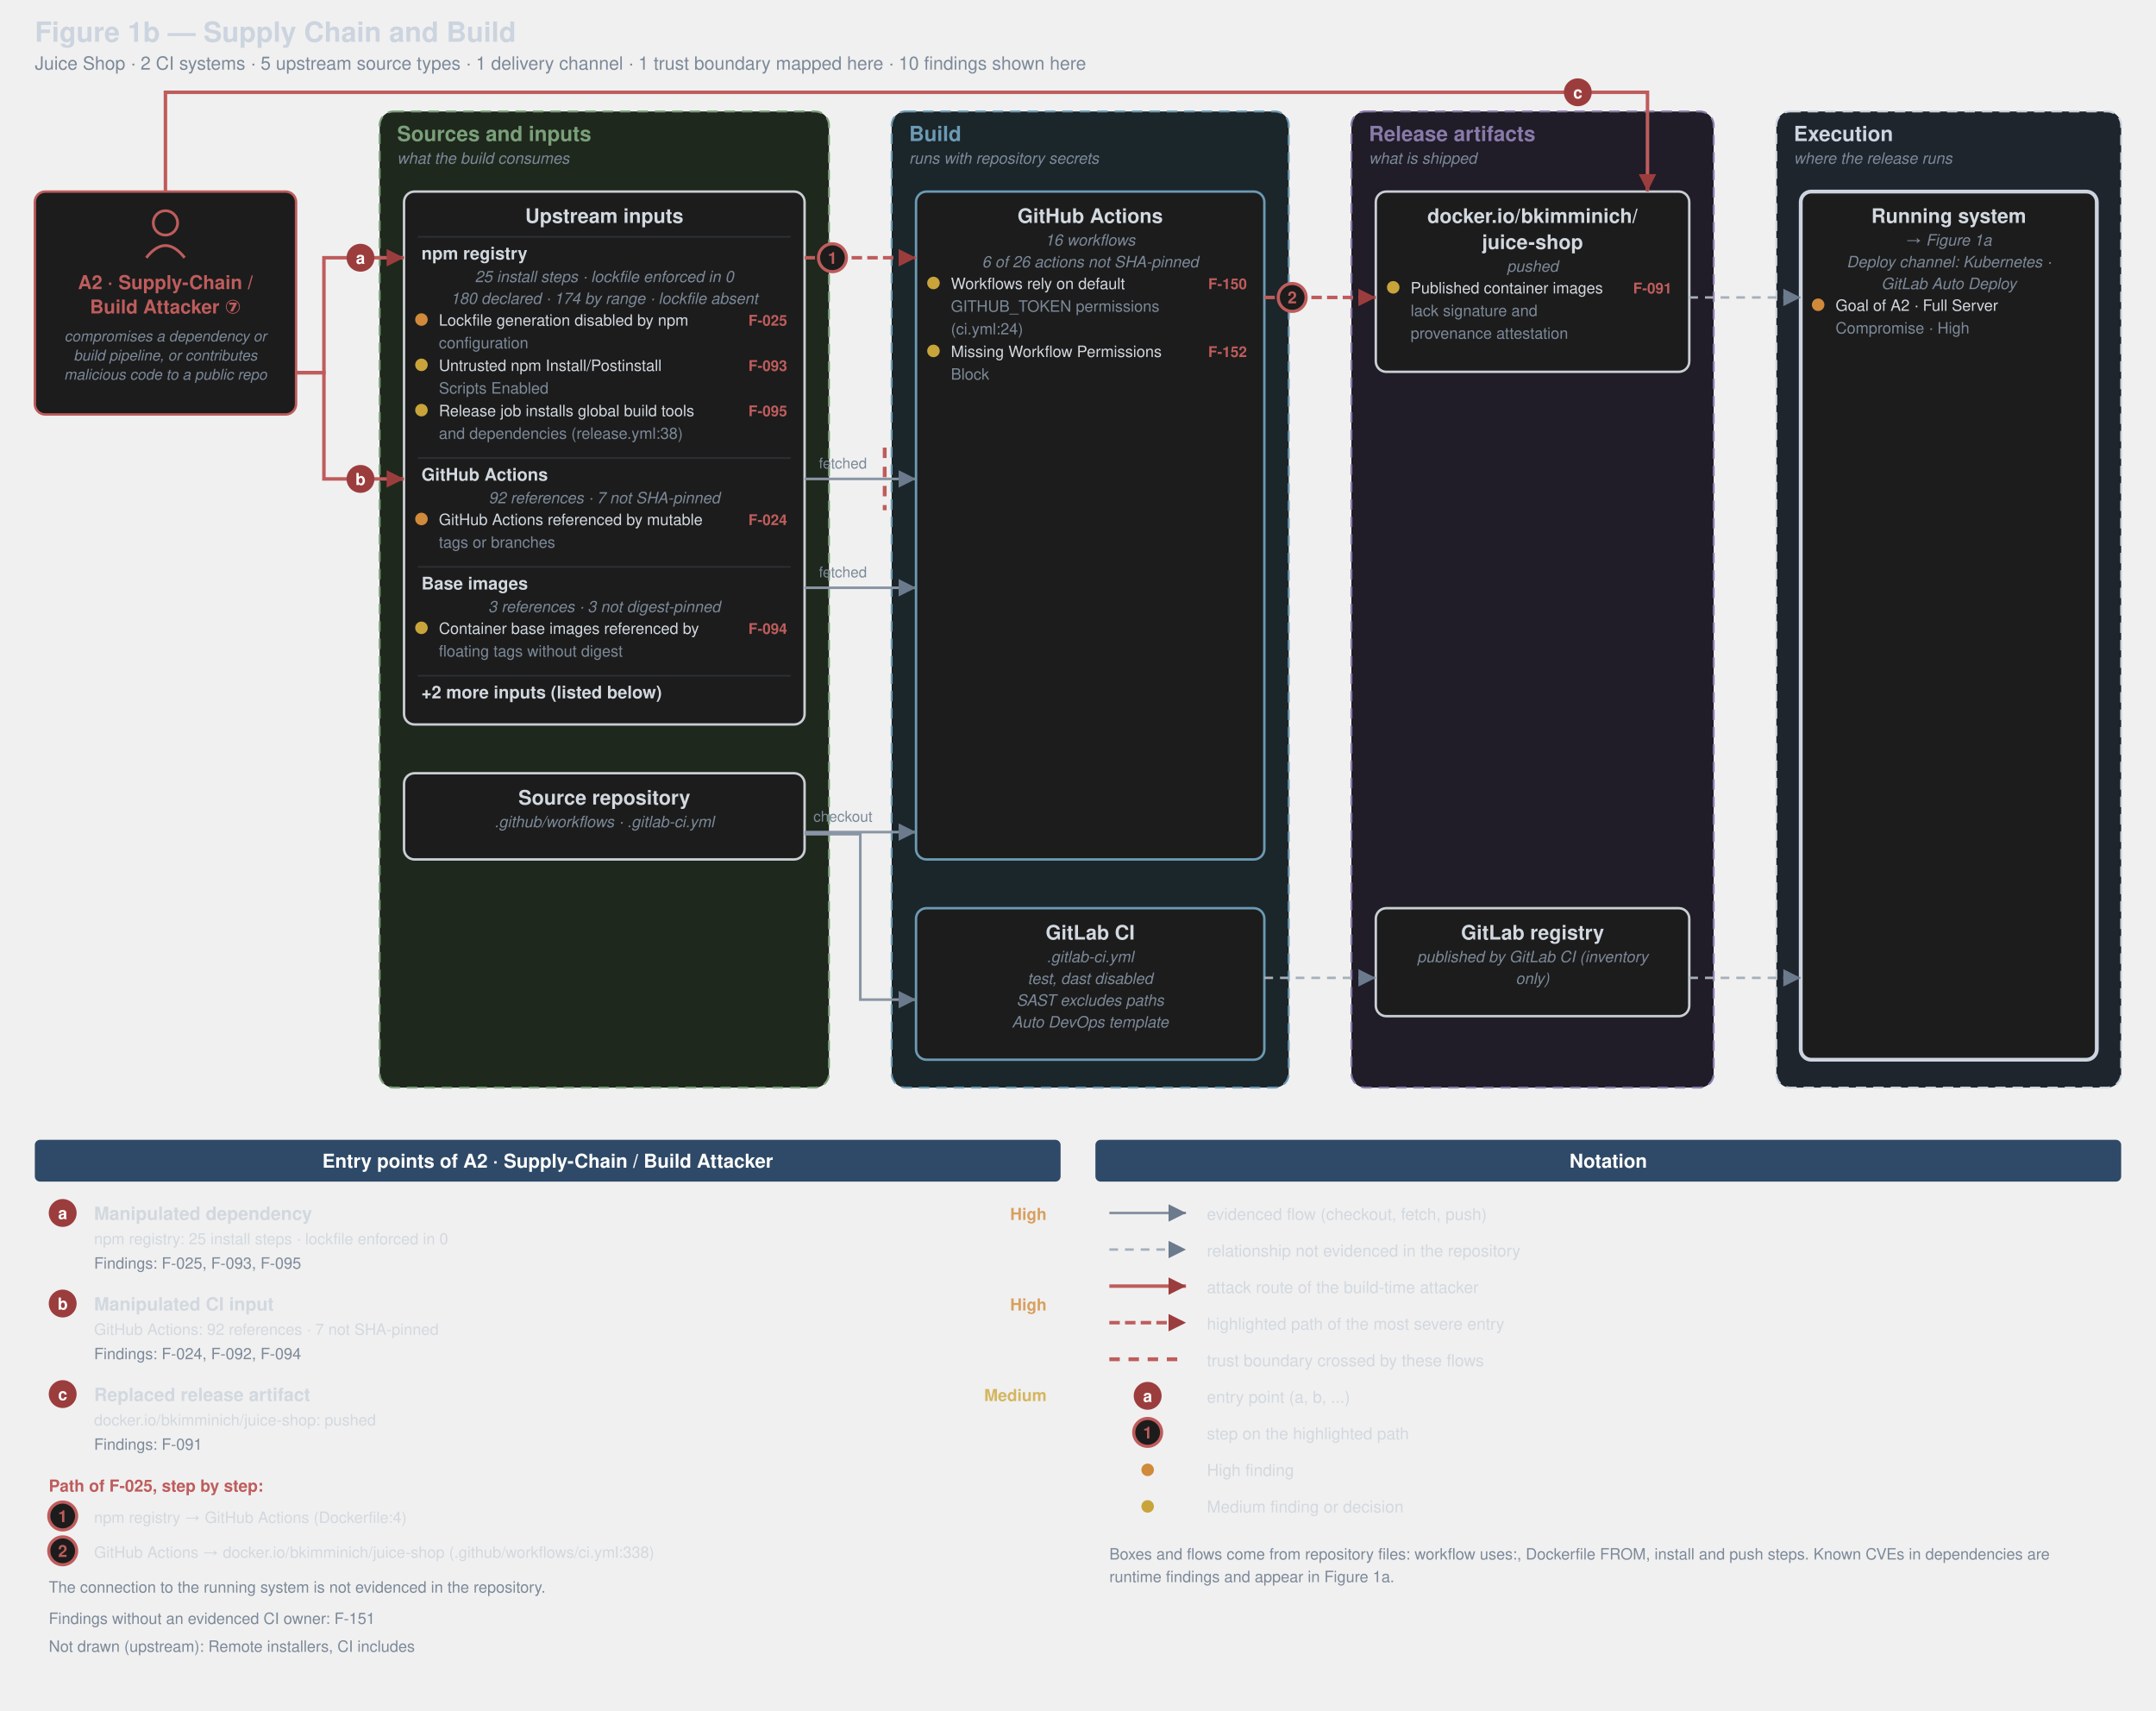
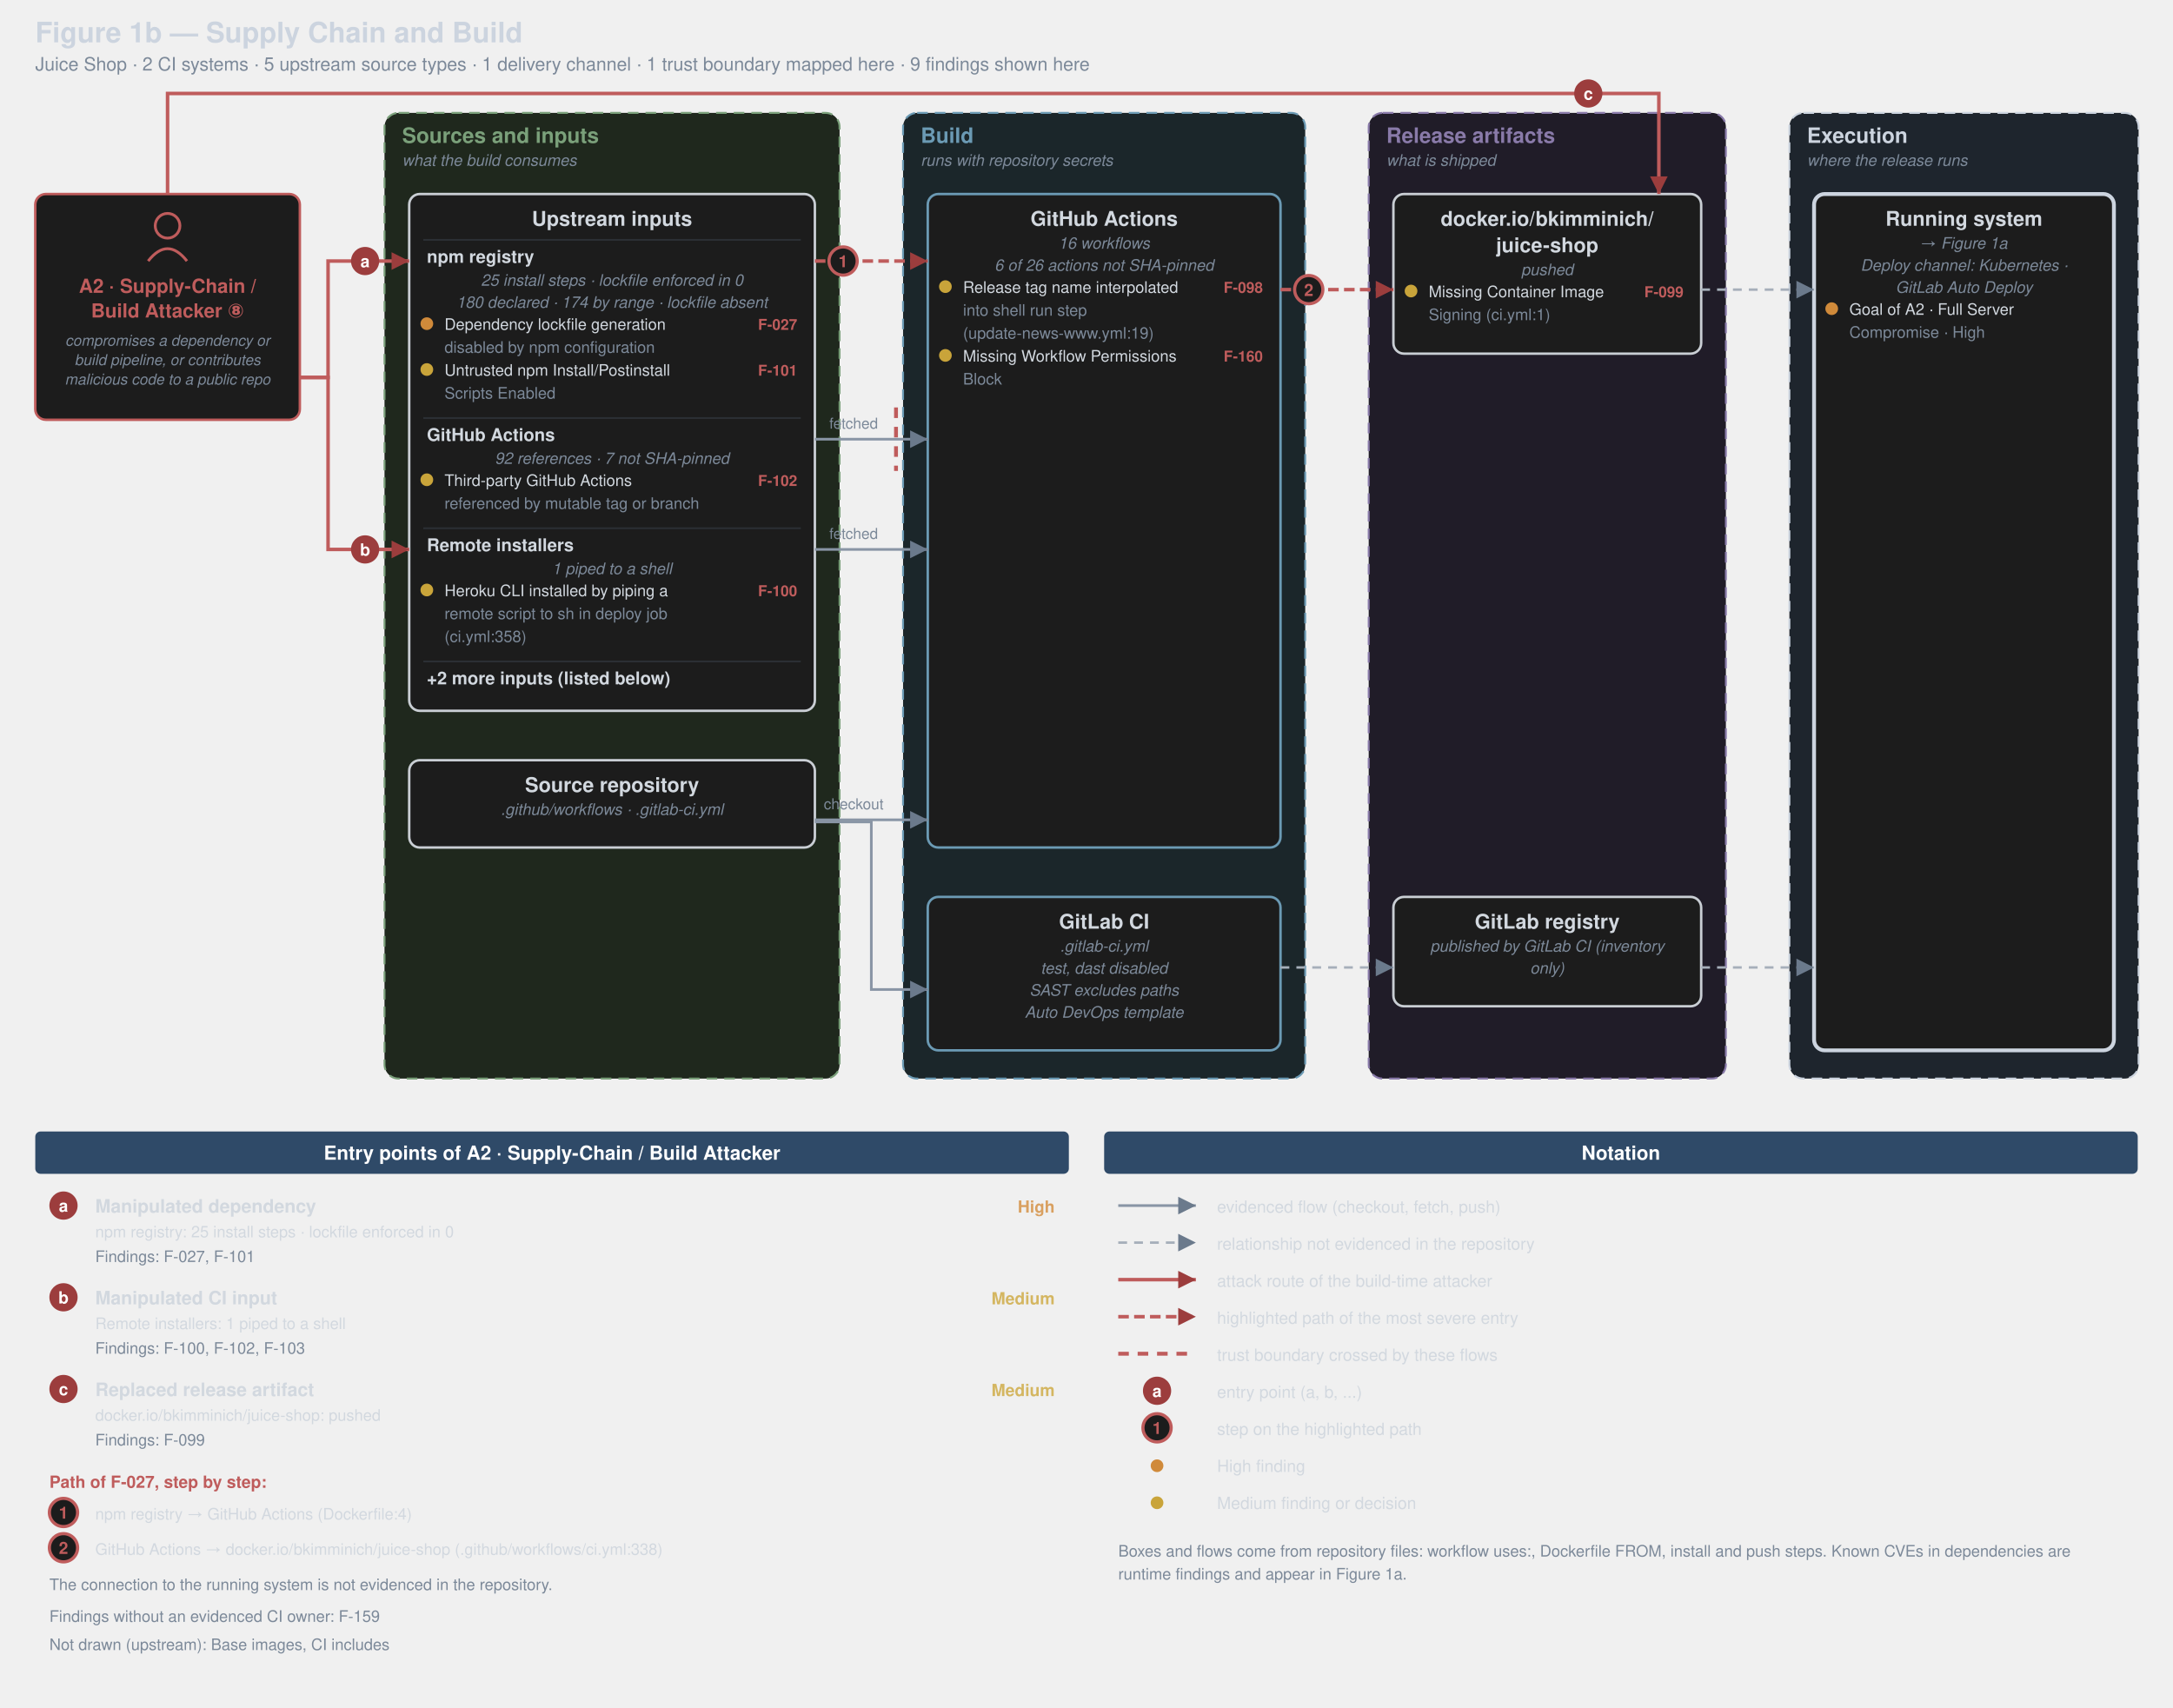
- <svg xmlns="http://www.w3.org/2000/svg" width="1238" height="982" viewBox="0 0 1238 982" font-family="Helvetica, Arial, sans-serif">
+ <svg xmlns="http://www.w3.org/2000/svg" width="1232" height="968" viewBox="0 0 1232 968" font-family="Helvetica, Arial, sans-serif">
  <defs>
    <marker id="m-flow" viewBox="0 0 10 10" refX="10" refY="5" markerWidth="10" markerHeight="10" markerUnits="userSpaceOnUse" orient="auto">
      <path d="M0 0 L10 5 L0 10 z" fill="#6b7a8c" />
    </marker>
    <marker id="m-attack" viewBox="0 0 10 10" refX="10" refY="5" markerWidth="10" markerHeight="10" markerUnits="userSpaceOnUse" orient="auto">
      <path d="M0 0 L10 5 L0 10 z" fill="#9c3d3d" />
    </marker>
  </defs>
  <text x="20.0" y="24.0" font-size="16" font-weight="bold" fill="#ccd4df" text-anchor="start">Figure 1b — Supply Chain and Build</text>
-   <text x="20.0" y="40.0" font-size="10.5" font-weight="normal" fill="#7c8999" text-anchor="start">Juice Shop · 2 CI systems · 5 upstream source types · 1 delivery channel · 1 trust boundary mapped here · 10 findings shown here</text>
-   <rect x="218.0" y="64.0" width="258.0" height="560.5" rx="8" fill="#1f281d" stroke="#7aa07a" stroke-width="1.1" stroke-dasharray="6 4" />
+   <text x="20.0" y="40.0" font-size="10.5" font-weight="normal" fill="#7c8999" text-anchor="start">Juice Shop · 2 CI systems · 5 upstream source types · 1 delivery channel · 1 trust boundary mapped here · 9 findings shown here</text>
+   <rect x="218.0" y="64.0" width="258.0" height="547.5" rx="8" fill="#1f281d" stroke="#7aa07a" stroke-width="1.1" stroke-dasharray="6 4" />
  <text x="228.0" y="81.0" font-size="12" font-weight="bold" fill="#7aa07a" text-anchor="start">Sources and inputs</text>
  <text x="228.0" y="94.0" font-size="9" font-weight="normal" fill="#7c8999" text-anchor="start" font-style="italic">what the build consumes</text>
-   <rect x="512.0" y="64.0" width="228.0" height="560.5" rx="8" fill="#1b262a" stroke="#6b9ab4" stroke-width="1.1" stroke-dasharray="6 4" />
+   <rect x="512.0" y="64.0" width="228.0" height="547.5" rx="8" fill="#1b262a" stroke="#6b9ab4" stroke-width="1.1" stroke-dasharray="6 4" />
  <text x="522.0" y="81.0" font-size="12" font-weight="bold" fill="#6b9ab4" text-anchor="start">Build</text>
  <text x="522.0" y="94.0" font-size="9" font-weight="normal" fill="#7c8999" text-anchor="start" font-style="italic">runs with repository secrets</text>
-   <rect x="776.0" y="64.0" width="208.0" height="560.5" rx="8" fill="#201c28" stroke="#897aa9" stroke-width="1.1" stroke-dasharray="6 4" />
+   <rect x="776.0" y="64.0" width="202.5" height="547.5" rx="8" fill="#201c28" stroke="#897aa9" stroke-width="1.1" stroke-dasharray="6 4" />
  <text x="786.0" y="81.0" font-size="12" font-weight="bold" fill="#897aa9" text-anchor="start">Release artifacts</text>
  <text x="786.0" y="94.0" font-size="9" font-weight="normal" fill="#7c8999" text-anchor="start" font-style="italic">what is shipped</text>
-   <rect x="1020.0" y="64.0" width="198.0" height="560.5" rx="8" fill="#1e252d" stroke="#ccd4df" stroke-width="1.1" stroke-dasharray="6 4" />
-   <text x="1030.0" y="81.0" font-size="12" font-weight="bold" fill="#ccd4df" text-anchor="start">Execution</text>
-   <text x="1030.0" y="94.0" font-size="9" font-weight="normal" fill="#7c8999" text-anchor="start" font-style="italic">where the release runs</text>
+   <rect x="1014.5" y="64.0" width="198.0" height="547.5" rx="8" fill="#1e252d" stroke="#ccd4df" stroke-width="1.1" stroke-dasharray="6 4" />
+   <text x="1024.5" y="81.0" font-size="12" font-weight="bold" fill="#ccd4df" text-anchor="start">Execution</text>
+   <text x="1024.5" y="94.0" font-size="9" font-weight="normal" fill="#7c8999" text-anchor="start" font-style="italic">where the release runs</text>
  <g>
-     <path d="M 508.0 257.0 V 293.0" fill="none" stroke="#bf5c5c" stroke-width="2.2" stroke-dasharray="6 5" />
+     <path d="M 508.0 231.0 V 267.0" fill="none" stroke="#bf5c5c" stroke-width="2.2" stroke-dasharray="6 5" />
  </g>
-   <rect x="232.0" y="110.0" width="230.0" height="306.0" rx="6" fill="#1c1c1c" stroke="#c9ced4" stroke-width="1.4" />
+   <rect x="232.0" y="110.0" width="230.0" height="293.0" rx="6" fill="#1c1c1c" stroke="#c9ced4" stroke-width="1.4" />
  <text x="347.0" y="128.0" font-size="11.5" font-weight="bold" fill="#d2d8df" text-anchor="middle">Upstream inputs</text>
  <line x1="240.0" y1="136.0" x2="454.0" y2="136.0" stroke="#2b2f34" />
  <text x="242.0" y="149.0" font-size="10" font-weight="bold" fill="#d2d8df" text-anchor="start">npm registry</text>
  <text x="347.0" y="162.0" font-size="9" font-weight="normal" fill="#7c8999" text-anchor="middle" font-style="italic">25 install steps · lockfile enforced in 0</text>
  <text x="347.0" y="174.5" font-size="9" font-weight="normal" fill="#7c8999" text-anchor="middle" font-style="italic">180 declared · 174 by range · lockfile absent</text>
  <circle cx="242.0" cy="183.5" r="3.6" fill="#d08a3a" />
-   <text x="252.0" y="187.0" font-size="9" font-weight="normal" fill="#d2d8df" text-anchor="start">Lockfile generation disabled by npm</text>
-   <text x="452.0" y="187.0" font-size="8.5" font-weight="bold" fill="#bf5c5c" text-anchor="end">F-025</text>
-   <text x="252.0" y="200.0" font-size="9" font-weight="normal" fill="#7c8999" text-anchor="start">configuration</text>
+   <text x="252.0" y="187.0" font-size="9" font-weight="normal" fill="#d2d8df" text-anchor="start">Dependency lockfile generation</text>
+   <text x="452.0" y="187.0" font-size="8.5" font-weight="bold" fill="#bf5c5c" text-anchor="end">F-027</text>
+   <text x="252.0" y="200.0" font-size="9" font-weight="normal" fill="#7c8999" text-anchor="start">disabled by npm configuration</text>
  <circle cx="242.0" cy="209.5" r="3.6" fill="#c9a43a" />
  <text x="252.0" y="213.0" font-size="9" font-weight="normal" fill="#d2d8df" text-anchor="start">Untrusted npm Install/Postinstall</text>
-   <text x="452.0" y="213.0" font-size="8.5" font-weight="bold" fill="#bf5c5c" text-anchor="end">F-093</text>
+   <text x="452.0" y="213.0" font-size="8.5" font-weight="bold" fill="#bf5c5c" text-anchor="end">F-101</text>
  <text x="252.0" y="226.0" font-size="9" font-weight="normal" fill="#7c8999" text-anchor="start">Scripts Enabled</text>
-   <circle cx="242.0" cy="235.5" r="3.6" fill="#c9a43a" />
-   <text x="252.0" y="239.0" font-size="9" font-weight="normal" fill="#d2d8df" text-anchor="start">Release job installs global build tools</text>
-   <text x="452.0" y="239.0" font-size="8.5" font-weight="bold" fill="#bf5c5c" text-anchor="end">F-095</text>
-   <text x="252.0" y="252.0" font-size="9" font-weight="normal" fill="#7c8999" text-anchor="start">and dependencies (release.yml:38)</text>
-   <line x1="240.0" y1="263.0" x2="454.0" y2="263.0" stroke="#2b2f34" />
-   <text x="242.0" y="276.0" font-size="10" font-weight="bold" fill="#d2d8df" text-anchor="start">GitHub Actions</text>
-   <text x="347.0" y="289.0" font-size="9" font-weight="normal" fill="#7c8999" text-anchor="middle" font-style="italic">92 references · 7 not SHA-pinned</text>
-   <circle cx="242.0" cy="298.0" r="3.6" fill="#d08a3a" />
-   <text x="252.0" y="301.5" font-size="9" font-weight="normal" fill="#d2d8df" text-anchor="start">GitHub Actions referenced by mutable</text>
-   <text x="452.0" y="301.5" font-size="8.5" font-weight="bold" fill="#bf5c5c" text-anchor="end">F-024</text>
-   <text x="252.0" y="314.5" font-size="9" font-weight="normal" fill="#7c8999" text-anchor="start">tags or branches</text>
-   <line x1="240.0" y1="325.5" x2="454.0" y2="325.5" stroke="#2b2f34" />
-   <text x="242.0" y="338.5" font-size="10" font-weight="bold" fill="#d2d8df" text-anchor="start">Base images</text>
-   <text x="347.0" y="351.5" font-size="9" font-weight="normal" fill="#7c8999" text-anchor="middle" font-style="italic">3 references · 3 not digest-pinned</text>
-   <circle cx="242.0" cy="360.5" r="3.6" fill="#c9a43a" />
-   <text x="252.0" y="364.0" font-size="9" font-weight="normal" fill="#d2d8df" text-anchor="start">Container base images referenced by</text>
-   <text x="452.0" y="364.0" font-size="8.5" font-weight="bold" fill="#bf5c5c" text-anchor="end">F-094</text>
-   <text x="252.0" y="377.0" font-size="9" font-weight="normal" fill="#7c8999" text-anchor="start">floating tags without digest</text>
-   <line x1="240.0" y1="388.0" x2="454.0" y2="388.0" stroke="#2b2f34" />
-   <text x="242.0" y="401.0" font-size="10" font-weight="bold" fill="#d2d8df" text-anchor="start">+2 more inputs (listed below)</text>
-   <rect x="232.0" y="444.0" width="230.0" height="49.5" rx="6" fill="#1c1c1c" stroke="#c9ced4" stroke-width="1.4" />
-   <text x="347.0" y="462.0" font-size="11.5" font-weight="bold" fill="#d2d8df" text-anchor="middle">Source repository</text>
-   <text x="347.0" y="475.0" font-size="9" font-weight="normal" fill="#7c8999" text-anchor="middle" font-style="italic">.github/workflows · .gitlab-ci.yml</text>
-   <rect x="526.0" y="110.0" width="200.0" height="383.5" rx="6" fill="#1c1c1c" stroke="#6b9ab4" stroke-width="1.4" />
+   <line x1="240.0" y1="237.0" x2="454.0" y2="237.0" stroke="#2b2f34" />
+   <text x="242.0" y="250.0" font-size="10" font-weight="bold" fill="#d2d8df" text-anchor="start">GitHub Actions</text>
+   <text x="347.0" y="263.0" font-size="9" font-weight="normal" fill="#7c8999" text-anchor="middle" font-style="italic">92 references · 7 not SHA-pinned</text>
+   <circle cx="242.0" cy="272.0" r="3.6" fill="#c9a43a" />
+   <text x="252.0" y="275.5" font-size="9" font-weight="normal" fill="#d2d8df" text-anchor="start">Third-party GitHub Actions</text>
+   <text x="452.0" y="275.5" font-size="8.5" font-weight="bold" fill="#bf5c5c" text-anchor="end">F-102</text>
+   <text x="252.0" y="288.5" font-size="9" font-weight="normal" fill="#7c8999" text-anchor="start">referenced by mutable tag or branch</text>
+   <line x1="240.0" y1="299.5" x2="454.0" y2="299.5" stroke="#2b2f34" />
+   <text x="242.0" y="312.5" font-size="10" font-weight="bold" fill="#d2d8df" text-anchor="start">Remote installers</text>
+   <text x="347.0" y="325.5" font-size="9" font-weight="normal" fill="#7c8999" text-anchor="middle" font-style="italic">1 piped to a shell</text>
+   <circle cx="242.0" cy="334.5" r="3.6" fill="#c9a43a" />
+   <text x="252.0" y="338.0" font-size="9" font-weight="normal" fill="#d2d8df" text-anchor="start">Heroku CLI installed by piping a</text>
+   <text x="452.0" y="338.0" font-size="8.5" font-weight="bold" fill="#bf5c5c" text-anchor="end">F-100</text>
+   <text x="252.0" y="351.0" font-size="9" font-weight="normal" fill="#7c8999" text-anchor="start">remote script to sh in deploy job</text>
+   <text x="252.0" y="364.0" font-size="9" font-weight="normal" fill="#7c8999" text-anchor="start">(ci.yml:358)</text>
+   <line x1="240.0" y1="375.0" x2="454.0" y2="375.0" stroke="#2b2f34" />
+   <text x="242.0" y="388.0" font-size="10" font-weight="bold" fill="#d2d8df" text-anchor="start">+2 more inputs (listed below)</text>
+   <rect x="232.0" y="431.0" width="230.0" height="49.5" rx="6" fill="#1c1c1c" stroke="#c9ced4" stroke-width="1.4" />
+   <text x="347.0" y="449.0" font-size="11.5" font-weight="bold" fill="#d2d8df" text-anchor="middle">Source repository</text>
+   <text x="347.0" y="462.0" font-size="9" font-weight="normal" fill="#7c8999" text-anchor="middle" font-style="italic">.github/workflows · .gitlab-ci.yml</text>
+   <rect x="526.0" y="110.0" width="200.0" height="370.5" rx="6" fill="#1c1c1c" stroke="#6b9ab4" stroke-width="1.4" />
  <text x="626.0" y="128.0" font-size="11.5" font-weight="bold" fill="#d2d8df" text-anchor="middle">GitHub Actions</text>
  <text x="626.0" y="141.0" font-size="9" font-weight="normal" fill="#7c8999" text-anchor="middle" font-style="italic">16 workflows</text>
  <text x="626.0" y="153.5" font-size="9" font-weight="normal" fill="#7c8999" text-anchor="middle" font-style="italic">6 of 26 actions not SHA-pinned</text>
  <circle cx="536.0" cy="162.5" r="3.6" fill="#c9a43a" />
-   <text x="546.0" y="166.0" font-size="9" font-weight="normal" fill="#d2d8df" text-anchor="start">Workflows rely on default</text>
-   <text x="716.0" y="166.0" font-size="8.5" font-weight="bold" fill="#bf5c5c" text-anchor="end">F-150</text>
-   <text x="546.0" y="179.0" font-size="9" font-weight="normal" fill="#7c8999" text-anchor="start">GITHUB_TOKEN permissions</text>
-   <text x="546.0" y="192.0" font-size="9" font-weight="normal" fill="#7c8999" text-anchor="start">(ci.yml:24)</text>
+   <text x="546.0" y="166.0" font-size="9" font-weight="normal" fill="#d2d8df" text-anchor="start">Release tag name interpolated</text>
+   <text x="716.0" y="166.0" font-size="8.5" font-weight="bold" fill="#bf5c5c" text-anchor="end">F-098</text>
+   <text x="546.0" y="179.0" font-size="9" font-weight="normal" fill="#7c8999" text-anchor="start">into shell run step</text>
+   <text x="546.0" y="192.0" font-size="9" font-weight="normal" fill="#7c8999" text-anchor="start">(update-news-www.yml:19)</text>
  <circle cx="536.0" cy="201.5" r="3.6" fill="#c9a43a" />
  <text x="546.0" y="205.0" font-size="9" font-weight="normal" fill="#d2d8df" text-anchor="start">Missing Workflow Permissions</text>
-   <text x="716.0" y="205.0" font-size="8.5" font-weight="bold" fill="#bf5c5c" text-anchor="end">F-152</text>
+   <text x="716.0" y="205.0" font-size="8.5" font-weight="bold" fill="#bf5c5c" text-anchor="end">F-160</text>
  <text x="546.0" y="218.0" font-size="9" font-weight="normal" fill="#7c8999" text-anchor="start">Block</text>
-   <rect x="526.0" y="521.5" width="200.0" height="87.0" rx="6" fill="#1c1c1c" stroke="#6b9ab4" stroke-width="1.4" />
-   <text x="626.0" y="539.5" font-size="11.5" font-weight="bold" fill="#d2d8df" text-anchor="middle">GitLab CI</text>
-   <text x="626.0" y="552.5" font-size="9" font-weight="normal" fill="#7c8999" text-anchor="middle" font-style="italic">.gitlab-ci.yml</text>
-   <text x="626.0" y="565.0" font-size="9" font-weight="normal" fill="#7c8999" text-anchor="middle" font-style="italic">test, dast disabled</text>
-   <text x="626.0" y="577.5" font-size="9" font-weight="normal" fill="#7c8999" text-anchor="middle" font-style="italic">SAST excludes paths</text>
-   <text x="626.0" y="590.0" font-size="9" font-weight="normal" fill="#7c8999" text-anchor="middle" font-style="italic">Auto DevOps template</text>
-   <rect x="790.0" y="110.0" width="180.0" height="103.5" rx="6" fill="#1c1c1c" stroke="#c9ced4" stroke-width="1.4" />
-   <text x="880.0" y="128.0" font-size="11.5" font-weight="bold" fill="#d2d8df" text-anchor="middle">docker.io/bkimminich/</text>
-   <text x="880.0" y="143.0" font-size="11.5" font-weight="bold" fill="#d2d8df" text-anchor="middle">juice-shop</text>
-   <text x="880.0" y="156.0" font-size="9" font-weight="normal" fill="#7c8999" text-anchor="middle" font-style="italic">pushed</text>
+   <rect x="526.0" y="508.5" width="200.0" height="87.0" rx="6" fill="#1c1c1c" stroke="#6b9ab4" stroke-width="1.4" />
+   <text x="626.0" y="526.5" font-size="11.5" font-weight="bold" fill="#d2d8df" text-anchor="middle">GitLab CI</text>
+   <text x="626.0" y="539.5" font-size="9" font-weight="normal" fill="#7c8999" text-anchor="middle" font-style="italic">.gitlab-ci.yml</text>
+   <text x="626.0" y="552.0" font-size="9" font-weight="normal" fill="#7c8999" text-anchor="middle" font-style="italic">test, dast disabled</text>
+   <text x="626.0" y="564.5" font-size="9" font-weight="normal" fill="#7c8999" text-anchor="middle" font-style="italic">SAST excludes paths</text>
+   <text x="626.0" y="577.0" font-size="9" font-weight="normal" fill="#7c8999" text-anchor="middle" font-style="italic">Auto DevOps template</text>
+   <rect x="790.0" y="110.0" width="174.5" height="90.5" rx="6" fill="#1c1c1c" stroke="#c9ced4" stroke-width="1.4" />
+   <text x="877.2" y="128.0" font-size="11.5" font-weight="bold" fill="#d2d8df" text-anchor="middle">docker.io/bkimminich/</text>
+   <text x="877.2" y="143.0" font-size="11.5" font-weight="bold" fill="#d2d8df" text-anchor="middle">juice-shop</text>
+   <text x="877.2" y="156.0" font-size="9" font-weight="normal" fill="#7c8999" text-anchor="middle" font-style="italic">pushed</text>
  <circle cx="800.0" cy="165.0" r="3.6" fill="#c9a43a" />
-   <text x="810.0" y="168.5" font-size="9" font-weight="normal" fill="#d2d8df" text-anchor="start">Published container images</text>
-   <text x="960.0" y="168.5" font-size="8.5" font-weight="bold" fill="#bf5c5c" text-anchor="end">F-091</text>
-   <text x="810.0" y="181.5" font-size="9" font-weight="normal" fill="#7c8999" text-anchor="start">lack signature and</text>
-   <text x="810.0" y="194.5" font-size="9" font-weight="normal" fill="#7c8999" text-anchor="start">provenance attestation</text>
-   <rect x="790.0" y="521.5" width="180.0" height="62.0" rx="6" fill="#1c1c1c" stroke="#c9ced4" stroke-width="1.4" />
-   <text x="880.0" y="539.5" font-size="11.5" font-weight="bold" fill="#d2d8df" text-anchor="middle">GitLab registry</text>
-   <text x="880.0" y="552.5" font-size="9" font-weight="normal" fill="#7c8999" text-anchor="middle" font-style="italic">published by GitLab CI (inventory</text>
-   <text x="880.0" y="565.0" font-size="9" font-weight="normal" fill="#7c8999" text-anchor="middle" font-style="italic">only)</text>
-   <rect x="1034.0" y="110.0" width="170.0" height="498.5" rx="6" fill="#1c1c1c" stroke="#ccd4df" stroke-width="2.2" />
-   <text x="1119.0" y="128.0" font-size="11.5" font-weight="bold" fill="#d2d8df" text-anchor="middle">Running system</text>
-   <text x="1119.0" y="141.0" font-size="9" font-weight="normal" fill="#7c8999" text-anchor="middle" font-style="italic">→ Figure 1a</text>
-   <text x="1119.0" y="153.5" font-size="9" font-weight="normal" fill="#7c8999" text-anchor="middle" font-style="italic">Deploy channel: Kubernetes ·</text>
-   <text x="1119.0" y="166.0" font-size="9" font-weight="normal" fill="#7c8999" text-anchor="middle" font-style="italic">GitLab Auto Deploy</text>
-   <circle cx="1044.0" cy="175.0" r="3.6" fill="#d08a3a" />
-   <text x="1054.0" y="178.5" font-size="9" font-weight="normal" fill="#d2d8df" text-anchor="start">Goal of A2 · Full Server</text>
-   <text x="1054.0" y="191.5" font-size="9" font-weight="normal" fill="#7c8999" text-anchor="start">Compromise · High</text>
+   <text x="810.0" y="168.5" font-size="9" font-weight="normal" fill="#d2d8df" text-anchor="start">Missing Container Image</text>
+   <text x="954.5" y="168.5" font-size="8.5" font-weight="bold" fill="#bf5c5c" text-anchor="end">F-099</text>
+   <text x="810.0" y="181.5" font-size="9" font-weight="normal" fill="#7c8999" text-anchor="start">Signing (ci.yml:1)</text>
+   <rect x="790.0" y="508.5" width="174.5" height="62.0" rx="6" fill="#1c1c1c" stroke="#c9ced4" stroke-width="1.4" />
+   <text x="877.2" y="526.5" font-size="11.5" font-weight="bold" fill="#d2d8df" text-anchor="middle">GitLab registry</text>
+   <text x="877.2" y="539.5" font-size="9" font-weight="normal" fill="#7c8999" text-anchor="middle" font-style="italic">published by GitLab CI (inventory</text>
+   <text x="877.2" y="552.0" font-size="9" font-weight="normal" fill="#7c8999" text-anchor="middle" font-style="italic">only)</text>
+   <rect x="1028.5" y="110.0" width="170.0" height="485.5" rx="6" fill="#1c1c1c" stroke="#ccd4df" stroke-width="2.2" />
+   <text x="1113.5" y="128.0" font-size="11.5" font-weight="bold" fill="#d2d8df" text-anchor="middle">Running system</text>
+   <text x="1113.5" y="141.0" font-size="9" font-weight="normal" fill="#7c8999" text-anchor="middle" font-style="italic">→ Figure 1a</text>
+   <text x="1113.5" y="153.5" font-size="9" font-weight="normal" fill="#7c8999" text-anchor="middle" font-style="italic">Deploy channel: Kubernetes ·</text>
+   <text x="1113.5" y="166.0" font-size="9" font-weight="normal" fill="#7c8999" text-anchor="middle" font-style="italic">GitLab Auto Deploy</text>
+   <circle cx="1038.5" cy="175.0" r="3.6" fill="#d08a3a" />
+   <text x="1048.5" y="178.5" font-size="9" font-weight="normal" fill="#d2d8df" text-anchor="start">Goal of A2 · Full Server</text>
+   <text x="1048.5" y="191.5" font-size="9" font-weight="normal" fill="#7c8999" text-anchor="start">Compromise · High</text>
  <rect x="20.0" y="110.0" width="150.0" height="128.0" rx="6" fill="#1c1c1c" stroke="#bf5c5c" stroke-width="1.4" />
  <circle cx="95.0" cy="128.0" r="7" fill="none" stroke="#bf5c5c" stroke-width="1.6" />
  <path d="M84.0 148.0 q11 -14 22 0" fill="none" stroke="#bf5c5c" stroke-width="1.6" />
  <text x="95.0" y="166.0" font-size="11" font-weight="bold" fill="#bf5c5c" text-anchor="middle">A2 · Supply-Chain /</text>
-   <text x="95.0" y="180.0" font-size="11" font-weight="bold" fill="#bf5c5c" text-anchor="middle">Build Attacker ⑦</text>
+   <text x="95.0" y="180.0" font-size="11" font-weight="bold" fill="#bf5c5c" text-anchor="middle">Build Attacker ⑧</text>
  <text x="95.0" y="196.0" font-size="8.5" font-weight="normal" fill="#7c8999" text-anchor="middle" font-style="italic">compromises a dependency or</text>
  <text x="95.0" y="207.0" font-size="8.5" font-weight="normal" fill="#7c8999" text-anchor="middle" font-style="italic">build pipeline, or contributes</text>
  <text x="95.0" y="218.0" font-size="8.5" font-weight="normal" fill="#7c8999" text-anchor="middle" font-style="italic">malicious code to a public repo</text>
  <path d="M462.0 148.0 L526.0 148.0" fill="none" stroke="#bf5c5c" stroke-width="2" stroke-dasharray="6 3" marker-end="url(#m-attack)" />
  <circle cx="478.0" cy="148.0" r="8" fill="#1c1c1c" stroke="#bf5c5c" stroke-width="1.8" />
  <text x="478.0" y="151.5" font-size="9.5" font-weight="bold" fill="#bf5c5c" text-anchor="middle">1</text>
-   <path d="M462.0 275.0 L526.0 275.0" fill="none" stroke="#8995a5" stroke-width="1.5" marker-end="url(#m-flow)" />
-   <text x="484.0" y="269.0" font-size="8.5" font-weight="normal" fill="#7c8999" text-anchor="middle">fetched</text>
-   <path d="M462.0 337.5 L526.0 337.5" fill="none" stroke="#8995a5" stroke-width="1.5" marker-end="url(#m-flow)" />
-   <text x="484.0" y="331.5" font-size="8.5" font-weight="normal" fill="#7c8999" text-anchor="middle">fetched</text>
-   <path d="M462.0 477.8 L526.0 477.8" fill="none" stroke="#8995a5" stroke-width="1.5" marker-end="url(#m-flow)" />
-   <text x="484.0" y="471.8" font-size="8.5" font-weight="normal" fill="#7c8999" text-anchor="middle">checkout</text>
-   <path d="M462.0 479.0 L494.0 479.0 L494.0 574.0 L526.0 574.0" fill="none" stroke="#8995a5" stroke-width="1.5" marker-end="url(#m-flow)" />
-   <path d="M726.0 170.8 L790.0 170.8" fill="none" stroke="#bf5c5c" stroke-width="2" stroke-dasharray="6 3" marker-end="url(#m-attack)" />
-   <circle cx="742.0" cy="170.8" r="8" fill="#1c1c1c" stroke="#bf5c5c" stroke-width="1.8" />
-   <text x="742.0" y="174.2" font-size="9.5" font-weight="bold" fill="#bf5c5c" text-anchor="middle">2</text>
-   <path d="M970.0 170.8 L1034.0 170.8" fill="none" stroke="#a6afba" stroke-width="1.4" stroke-dasharray="5 4" marker-end="url(#m-flow)" />
-   <path d="M726.0 561.5 L790.0 561.5" fill="none" stroke="#a6afba" stroke-width="1.4" stroke-dasharray="5 4" marker-end="url(#m-flow)" />
-   <path d="M970.0 561.5 L1034.0 561.5" fill="none" stroke="#a6afba" stroke-width="1.4" stroke-dasharray="5 4" marker-end="url(#m-flow)" />
+   <path d="M462.0 249.0 L526.0 249.0" fill="none" stroke="#8995a5" stroke-width="1.5" marker-end="url(#m-flow)" />
+   <text x="484.0" y="243.0" font-size="8.5" font-weight="normal" fill="#7c8999" text-anchor="middle">fetched</text>
+   <path d="M462.0 311.5 L526.0 311.5" fill="none" stroke="#8995a5" stroke-width="1.5" marker-end="url(#m-flow)" />
+   <text x="484.0" y="305.5" font-size="8.5" font-weight="normal" fill="#7c8999" text-anchor="middle">fetched</text>
+   <path d="M462.0 464.8 L526.0 464.8" fill="none" stroke="#8995a5" stroke-width="1.5" marker-end="url(#m-flow)" />
+   <text x="484.0" y="458.8" font-size="8.5" font-weight="normal" fill="#7c8999" text-anchor="middle">checkout</text>
+   <path d="M462.0 466.0 L494.0 466.0 L494.0 561.0 L526.0 561.0" fill="none" stroke="#8995a5" stroke-width="1.5" marker-end="url(#m-flow)" />
+   <path d="M726.0 164.2 L790.0 164.2" fill="none" stroke="#bf5c5c" stroke-width="2" stroke-dasharray="6 3" marker-end="url(#m-attack)" />
+   <circle cx="742.0" cy="164.2" r="8" fill="#1c1c1c" stroke="#bf5c5c" stroke-width="1.8" />
+   <text x="742.0" y="167.8" font-size="9.5" font-weight="bold" fill="#bf5c5c" text-anchor="middle">2</text>
+   <path d="M964.5 164.2 L1028.5 164.2" fill="none" stroke="#a6afba" stroke-width="1.4" stroke-dasharray="5 4" marker-end="url(#m-flow)" />
+   <path d="M726.0 548.5 L790.0 548.5" fill="none" stroke="#a6afba" stroke-width="1.4" stroke-dasharray="5 4" marker-end="url(#m-flow)" />
+   <path d="M964.5 548.5 L1028.5 548.5" fill="none" stroke="#a6afba" stroke-width="1.4" stroke-dasharray="5 4" marker-end="url(#m-flow)" />
  <path d="M170.0 214.0 L186.0 214.0 L186.0 148.0 L232.0 148.0" fill="none" stroke="#bf5c5c" stroke-width="2" marker-end="url(#m-attack)" />
  <circle cx="207.0" cy="148.0" r="8" fill="#9c3d3d" />
  <text x="207.0" y="151.5" font-size="9.5" font-weight="bold" fill="#ffffff" text-anchor="middle">a</text>
-   <path d="M170.0 214.0 L186.0 214.0 L186.0 275.0 L232.0 275.0" fill="none" stroke="#bf5c5c" stroke-width="2" marker-end="url(#m-attack)" />
-   <circle cx="207.0" cy="275.0" r="8" fill="#9c3d3d" />
-   <text x="207.0" y="278.5" font-size="9.5" font-weight="bold" fill="#ffffff" text-anchor="middle">b</text>
-   <path d="M95.0 110.0 L95.0 53.0 L946.0 53.0 L946.0 110.0" fill="none" stroke="#bf5c5c" stroke-width="2" marker-end="url(#m-attack)" />
-   <circle cx="906.0" cy="53.0" r="8" fill="#9c3d3d" />
-   <text x="906.0" y="56.5" font-size="9.5" font-weight="bold" fill="#ffffff" text-anchor="middle">c</text>
-   <g transform="translate(0,654.5)">
-     <rect x="20.0" y="0.0" width="589.0" height="24.0" rx="3" fill="#2f4a68" stroke="#c4ceda" stroke-width="0" />
-     <text x="314.5" y="16.0" font-size="11" font-weight="bold" fill="#ffffff" text-anchor="middle">Entry points of A2 · Supply-Chain / Build Attacker</text>
+   <path d="M170.0 214.0 L186.0 214.0 L186.0 311.5 L232.0 311.5" fill="none" stroke="#bf5c5c" stroke-width="2" marker-end="url(#m-attack)" />
+   <circle cx="207.0" cy="311.5" r="8" fill="#9c3d3d" />
+   <text x="207.0" y="315.0" font-size="9.5" font-weight="bold" fill="#ffffff" text-anchor="middle">b</text>
+   <path d="M95.0 110.0 L95.0 53.0 L940.5 53.0 L940.5 110.0" fill="none" stroke="#bf5c5c" stroke-width="2" marker-end="url(#m-attack)" />
+   <circle cx="900.5" cy="53.0" r="8" fill="#9c3d3d" />
+   <text x="900.5" y="56.5" font-size="9.5" font-weight="bold" fill="#ffffff" text-anchor="middle">c</text>
+   <g transform="translate(0,641.5)">
+     <rect x="20.0" y="0.0" width="586.0" height="24.0" rx="3" fill="#2f4a68" stroke="#c4ceda" stroke-width="0" />
+     <text x="313.0" y="16.0" font-size="11" font-weight="bold" fill="#ffffff" text-anchor="middle">Entry points of A2 · Supply-Chain / Build Attacker</text>
    <circle cx="36.0" cy="42.0" r="8" fill="#9c3d3d" />
    <text x="36.0" y="45.5" font-size="9.5" font-weight="bold" fill="#ffffff" text-anchor="middle">a</text>
    <text x="54.0" y="46.0" font-size="10.5" font-weight="bold" fill="#d2d8df" text-anchor="start">Manipulated dependency</text>
-     <text x="601.0" y="46.0" font-size="9.5" font-weight="bold" fill="#d9a060" text-anchor="end">High</text>
+     <text x="598.0" y="46.0" font-size="9.5" font-weight="bold" fill="#d9a060" text-anchor="end">High</text>
    <text x="54.0" y="60.0" font-size="9" font-weight="normal" fill="#d2d8df" text-anchor="start">npm registry: 25 install steps · lockfile enforced in 0</text>
-     <text x="54.0" y="74.0" font-size="9" font-weight="normal" fill="#7c8999" text-anchor="start">Findings: F-025, F-093, F-095</text>
+     <text x="54.0" y="74.0" font-size="9" font-weight="normal" fill="#7c8999" text-anchor="start">Findings: F-027, F-101</text>
    <circle cx="36.0" cy="94.0" r="8" fill="#9c3d3d" />
    <text x="36.0" y="97.5" font-size="9.5" font-weight="bold" fill="#ffffff" text-anchor="middle">b</text>
    <text x="54.0" y="98.0" font-size="10.5" font-weight="bold" fill="#d2d8df" text-anchor="start">Manipulated CI input</text>
-     <text x="601.0" y="98.0" font-size="9.5" font-weight="bold" fill="#d9a060" text-anchor="end">High</text>
-     <text x="54.0" y="112.0" font-size="9" font-weight="normal" fill="#d2d8df" text-anchor="start">GitHub Actions: 92 references · 7 not SHA-pinned</text>
-     <text x="54.0" y="126.0" font-size="9" font-weight="normal" fill="#7c8999" text-anchor="start">Findings: F-024, F-092, F-094</text>
+     <text x="598.0" y="98.0" font-size="9.5" font-weight="bold" fill="#d4b661" text-anchor="end">Medium</text>
+     <text x="54.0" y="112.0" font-size="9" font-weight="normal" fill="#d2d8df" text-anchor="start">Remote installers: 1 piped to a shell</text>
+     <text x="54.0" y="126.0" font-size="9" font-weight="normal" fill="#7c8999" text-anchor="start">Findings: F-100, F-102, F-103</text>
    <circle cx="36.0" cy="146.0" r="8" fill="#9c3d3d" />
    <text x="36.0" y="149.5" font-size="9.5" font-weight="bold" fill="#ffffff" text-anchor="middle">c</text>
    <text x="54.0" y="150.0" font-size="10.5" font-weight="bold" fill="#d2d8df" text-anchor="start">Replaced release artifact</text>
-     <text x="601.0" y="150.0" font-size="9.5" font-weight="bold" fill="#d4b661" text-anchor="end">Medium</text>
+     <text x="598.0" y="150.0" font-size="9.5" font-weight="bold" fill="#d4b661" text-anchor="end">Medium</text>
    <text x="54.0" y="164.0" font-size="9" font-weight="normal" fill="#d2d8df" text-anchor="start">docker.io/bkimminich/juice-shop: pushed</text>
-     <text x="54.0" y="178.0" font-size="9" font-weight="normal" fill="#7c8999" text-anchor="start">Findings: F-091</text>
-     <text x="28.0" y="202.0" font-size="9.5" font-weight="bold" fill="#bf5c5c" text-anchor="start">Path of F-025, step by step:</text>
+     <text x="54.0" y="178.0" font-size="9" font-weight="normal" fill="#7c8999" text-anchor="start">Findings: F-099</text>
+     <text x="28.0" y="202.0" font-size="9.5" font-weight="bold" fill="#bf5c5c" text-anchor="start">Path of F-027, step by step:</text>
    <circle cx="36.0" cy="216.0" r="8" fill="#1c1c1c" stroke="#bf5c5c" stroke-width="1.8" />
    <text x="36.0" y="219.5" font-size="9.5" font-weight="bold" fill="#bf5c5c" text-anchor="middle">1</text>
    <text x="54.0" y="220.0" font-size="9" font-weight="normal" fill="#d2d8df" text-anchor="start">npm registry → GitHub Actions (Dockerfile:4)</text>
    <circle cx="36.0" cy="236.0" r="8" fill="#1c1c1c" stroke="#bf5c5c" stroke-width="1.8" />
    <text x="36.0" y="239.5" font-size="9.5" font-weight="bold" fill="#bf5c5c" text-anchor="middle">2</text>
    <text x="54.0" y="240.0" font-size="9" font-weight="normal" fill="#d2d8df" text-anchor="start">GitHub Actions → docker.io/bkimminich/juice-shop (.github/workflows/ci.yml:338)</text>
    <text x="28.0" y="260.0" font-size="9" font-weight="normal" fill="#7c8999" text-anchor="start">The connection to the running system is not evidenced in the repository.</text>
-     <text x="28.0" y="278.0" font-size="9" font-weight="normal" fill="#7c8999" text-anchor="start">Findings without an evidenced CI owner: F-151</text>
-     <text x="28.0" y="294.0" font-size="9" font-weight="normal" fill="#7c8999" text-anchor="start">Not drawn (upstream): Remote installers, CI includes</text>
-     <rect x="629.0" y="0.0" width="589.0" height="24.0" rx="3" fill="#2f4a68" stroke="#c4ceda" stroke-width="0" />
-     <text x="923.5" y="16.0" font-size="11" font-weight="bold" fill="#ffffff" text-anchor="middle">Notation</text>
-     <path d="M637.0 42.0 L681.0 42.0" fill="none" stroke="#8995a5" stroke-width="1.5" marker-end="url(#m-flow)" />
-     <text x="693.0" y="46.0" font-size="9.5" font-weight="normal" fill="#d2d8df" text-anchor="start">evidenced flow (checkout, fetch, push)</text>
-     <path d="M637.0 63.0 L681.0 63.0" fill="none" stroke="#a6afba" stroke-width="1.4" stroke-dasharray="5 4" marker-end="url(#m-flow)" />
-     <text x="693.0" y="67.0" font-size="9.5" font-weight="normal" fill="#d2d8df" text-anchor="start">relationship not evidenced in the repository</text>
-     <path d="M637.0 84.0 L681.0 84.0" fill="none" stroke="#bf5c5c" stroke-width="2" marker-end="url(#m-attack)" />
-     <text x="693.0" y="88.0" font-size="9.5" font-weight="normal" fill="#d2d8df" text-anchor="start">attack route of the build-time attacker</text>
-     <path d="M637.0 105.0 L681.0 105.0" fill="none" stroke="#bf5c5c" stroke-width="2" stroke-dasharray="6 3" marker-end="url(#m-attack)" />
-     <text x="693.0" y="109.0" font-size="9.5" font-weight="normal" fill="#d2d8df" text-anchor="start">highlighted path of the most severe entry</text>
-     <path d="M 637.0 126.0 H 681.0" fill="none" stroke="#bf5c5c" stroke-width="2.2" stroke-dasharray="6 5" />
-     <text x="693.0" y="130.0" font-size="9.5" font-weight="normal" fill="#d2d8df" text-anchor="start">trust boundary crossed by these flows</text>
-     <circle cx="659.0" cy="147.0" r="8" fill="#9c3d3d" />
-     <text x="659.0" y="150.5" font-size="9.5" font-weight="bold" fill="#ffffff" text-anchor="middle">a</text>
-     <text x="693.0" y="151.0" font-size="9.5" font-weight="normal" fill="#d2d8df" text-anchor="start">entry point (a, b, ...)</text>
-     <circle cx="659.0" cy="168.0" r="8" fill="#1c1c1c" stroke="#bf5c5c" stroke-width="1.8" />
-     <text x="659.0" y="171.5" font-size="9.5" font-weight="bold" fill="#bf5c5c" text-anchor="middle">1</text>
-     <text x="693.0" y="172.0" font-size="9.5" font-weight="normal" fill="#d2d8df" text-anchor="start">step on the highlighted path</text>
-     <circle cx="659.0" cy="189.5" r="3.6" fill="#d08a3a" />
-     <text x="693.0" y="193.0" font-size="9.5" font-weight="normal" fill="#d2d8df" text-anchor="start">High finding</text>
-     <circle cx="659.0" cy="210.5" r="3.6" fill="#c9a43a" />
-     <text x="693.0" y="214.0" font-size="9.5" font-weight="normal" fill="#d2d8df" text-anchor="start">Medium finding or decision</text>
-     <text x="637.0" y="241.0" font-size="9" font-weight="normal" fill="#7c8999" text-anchor="start">Boxes and flows come from repository files: workflow uses:, Dockerfile FROM, install and push steps. Known CVEs in dependencies are</text>
-     <text x="637.0" y="254.0" font-size="9" font-weight="normal" fill="#7c8999" text-anchor="start">runtime findings and appear in Figure 1a.</text>
+     <text x="28.0" y="278.0" font-size="9" font-weight="normal" fill="#7c8999" text-anchor="start">Findings without an evidenced CI owner: F-159</text>
+     <text x="28.0" y="294.0" font-size="9" font-weight="normal" fill="#7c8999" text-anchor="start">Not drawn (upstream): Base images, CI includes</text>
+     <rect x="626.0" y="0.0" width="586.0" height="24.0" rx="3" fill="#2f4a68" stroke="#c4ceda" stroke-width="0" />
+     <text x="919.0" y="16.0" font-size="11" font-weight="bold" fill="#ffffff" text-anchor="middle">Notation</text>
+     <path d="M634.0 42.0 L678.0 42.0" fill="none" stroke="#8995a5" stroke-width="1.5" marker-end="url(#m-flow)" />
+     <text x="690.0" y="46.0" font-size="9.5" font-weight="normal" fill="#d2d8df" text-anchor="start">evidenced flow (checkout, fetch, push)</text>
+     <path d="M634.0 63.0 L678.0 63.0" fill="none" stroke="#a6afba" stroke-width="1.4" stroke-dasharray="5 4" marker-end="url(#m-flow)" />
+     <text x="690.0" y="67.0" font-size="9.5" font-weight="normal" fill="#d2d8df" text-anchor="start">relationship not evidenced in the repository</text>
+     <path d="M634.0 84.0 L678.0 84.0" fill="none" stroke="#bf5c5c" stroke-width="2" marker-end="url(#m-attack)" />
+     <text x="690.0" y="88.0" font-size="9.5" font-weight="normal" fill="#d2d8df" text-anchor="start">attack route of the build-time attacker</text>
+     <path d="M634.0 105.0 L678.0 105.0" fill="none" stroke="#bf5c5c" stroke-width="2" stroke-dasharray="6 3" marker-end="url(#m-attack)" />
+     <text x="690.0" y="109.0" font-size="9.5" font-weight="normal" fill="#d2d8df" text-anchor="start">highlighted path of the most severe entry</text>
+     <path d="M 634.0 126.0 H 678.0" fill="none" stroke="#bf5c5c" stroke-width="2.2" stroke-dasharray="6 5" />
+     <text x="690.0" y="130.0" font-size="9.5" font-weight="normal" fill="#d2d8df" text-anchor="start">trust boundary crossed by these flows</text>
+     <circle cx="656.0" cy="147.0" r="8" fill="#9c3d3d" />
+     <text x="656.0" y="150.5" font-size="9.5" font-weight="bold" fill="#ffffff" text-anchor="middle">a</text>
+     <text x="690.0" y="151.0" font-size="9.5" font-weight="normal" fill="#d2d8df" text-anchor="start">entry point (a, b, ...)</text>
+     <circle cx="656.0" cy="168.0" r="8" fill="#1c1c1c" stroke="#bf5c5c" stroke-width="1.8" />
+     <text x="656.0" y="171.5" font-size="9.5" font-weight="bold" fill="#bf5c5c" text-anchor="middle">1</text>
+     <text x="690.0" y="172.0" font-size="9.5" font-weight="normal" fill="#d2d8df" text-anchor="start">step on the highlighted path</text>
+     <circle cx="656.0" cy="189.5" r="3.6" fill="#d08a3a" />
+     <text x="690.0" y="193.0" font-size="9.5" font-weight="normal" fill="#d2d8df" text-anchor="start">High finding</text>
+     <circle cx="656.0" cy="210.5" r="3.6" fill="#c9a43a" />
+     <text x="690.0" y="214.0" font-size="9.5" font-weight="normal" fill="#d2d8df" text-anchor="start">Medium finding or decision</text>
+     <text x="634.0" y="241.0" font-size="9" font-weight="normal" fill="#7c8999" text-anchor="start">Boxes and flows come from repository files: workflow uses:, Dockerfile FROM, install and push steps. Known CVEs in dependencies are</text>
+     <text x="634.0" y="254.0" font-size="9" font-weight="normal" fill="#7c8999" text-anchor="start">runtime findings and appear in Figure 1a.</text>
  </g>
</svg>
